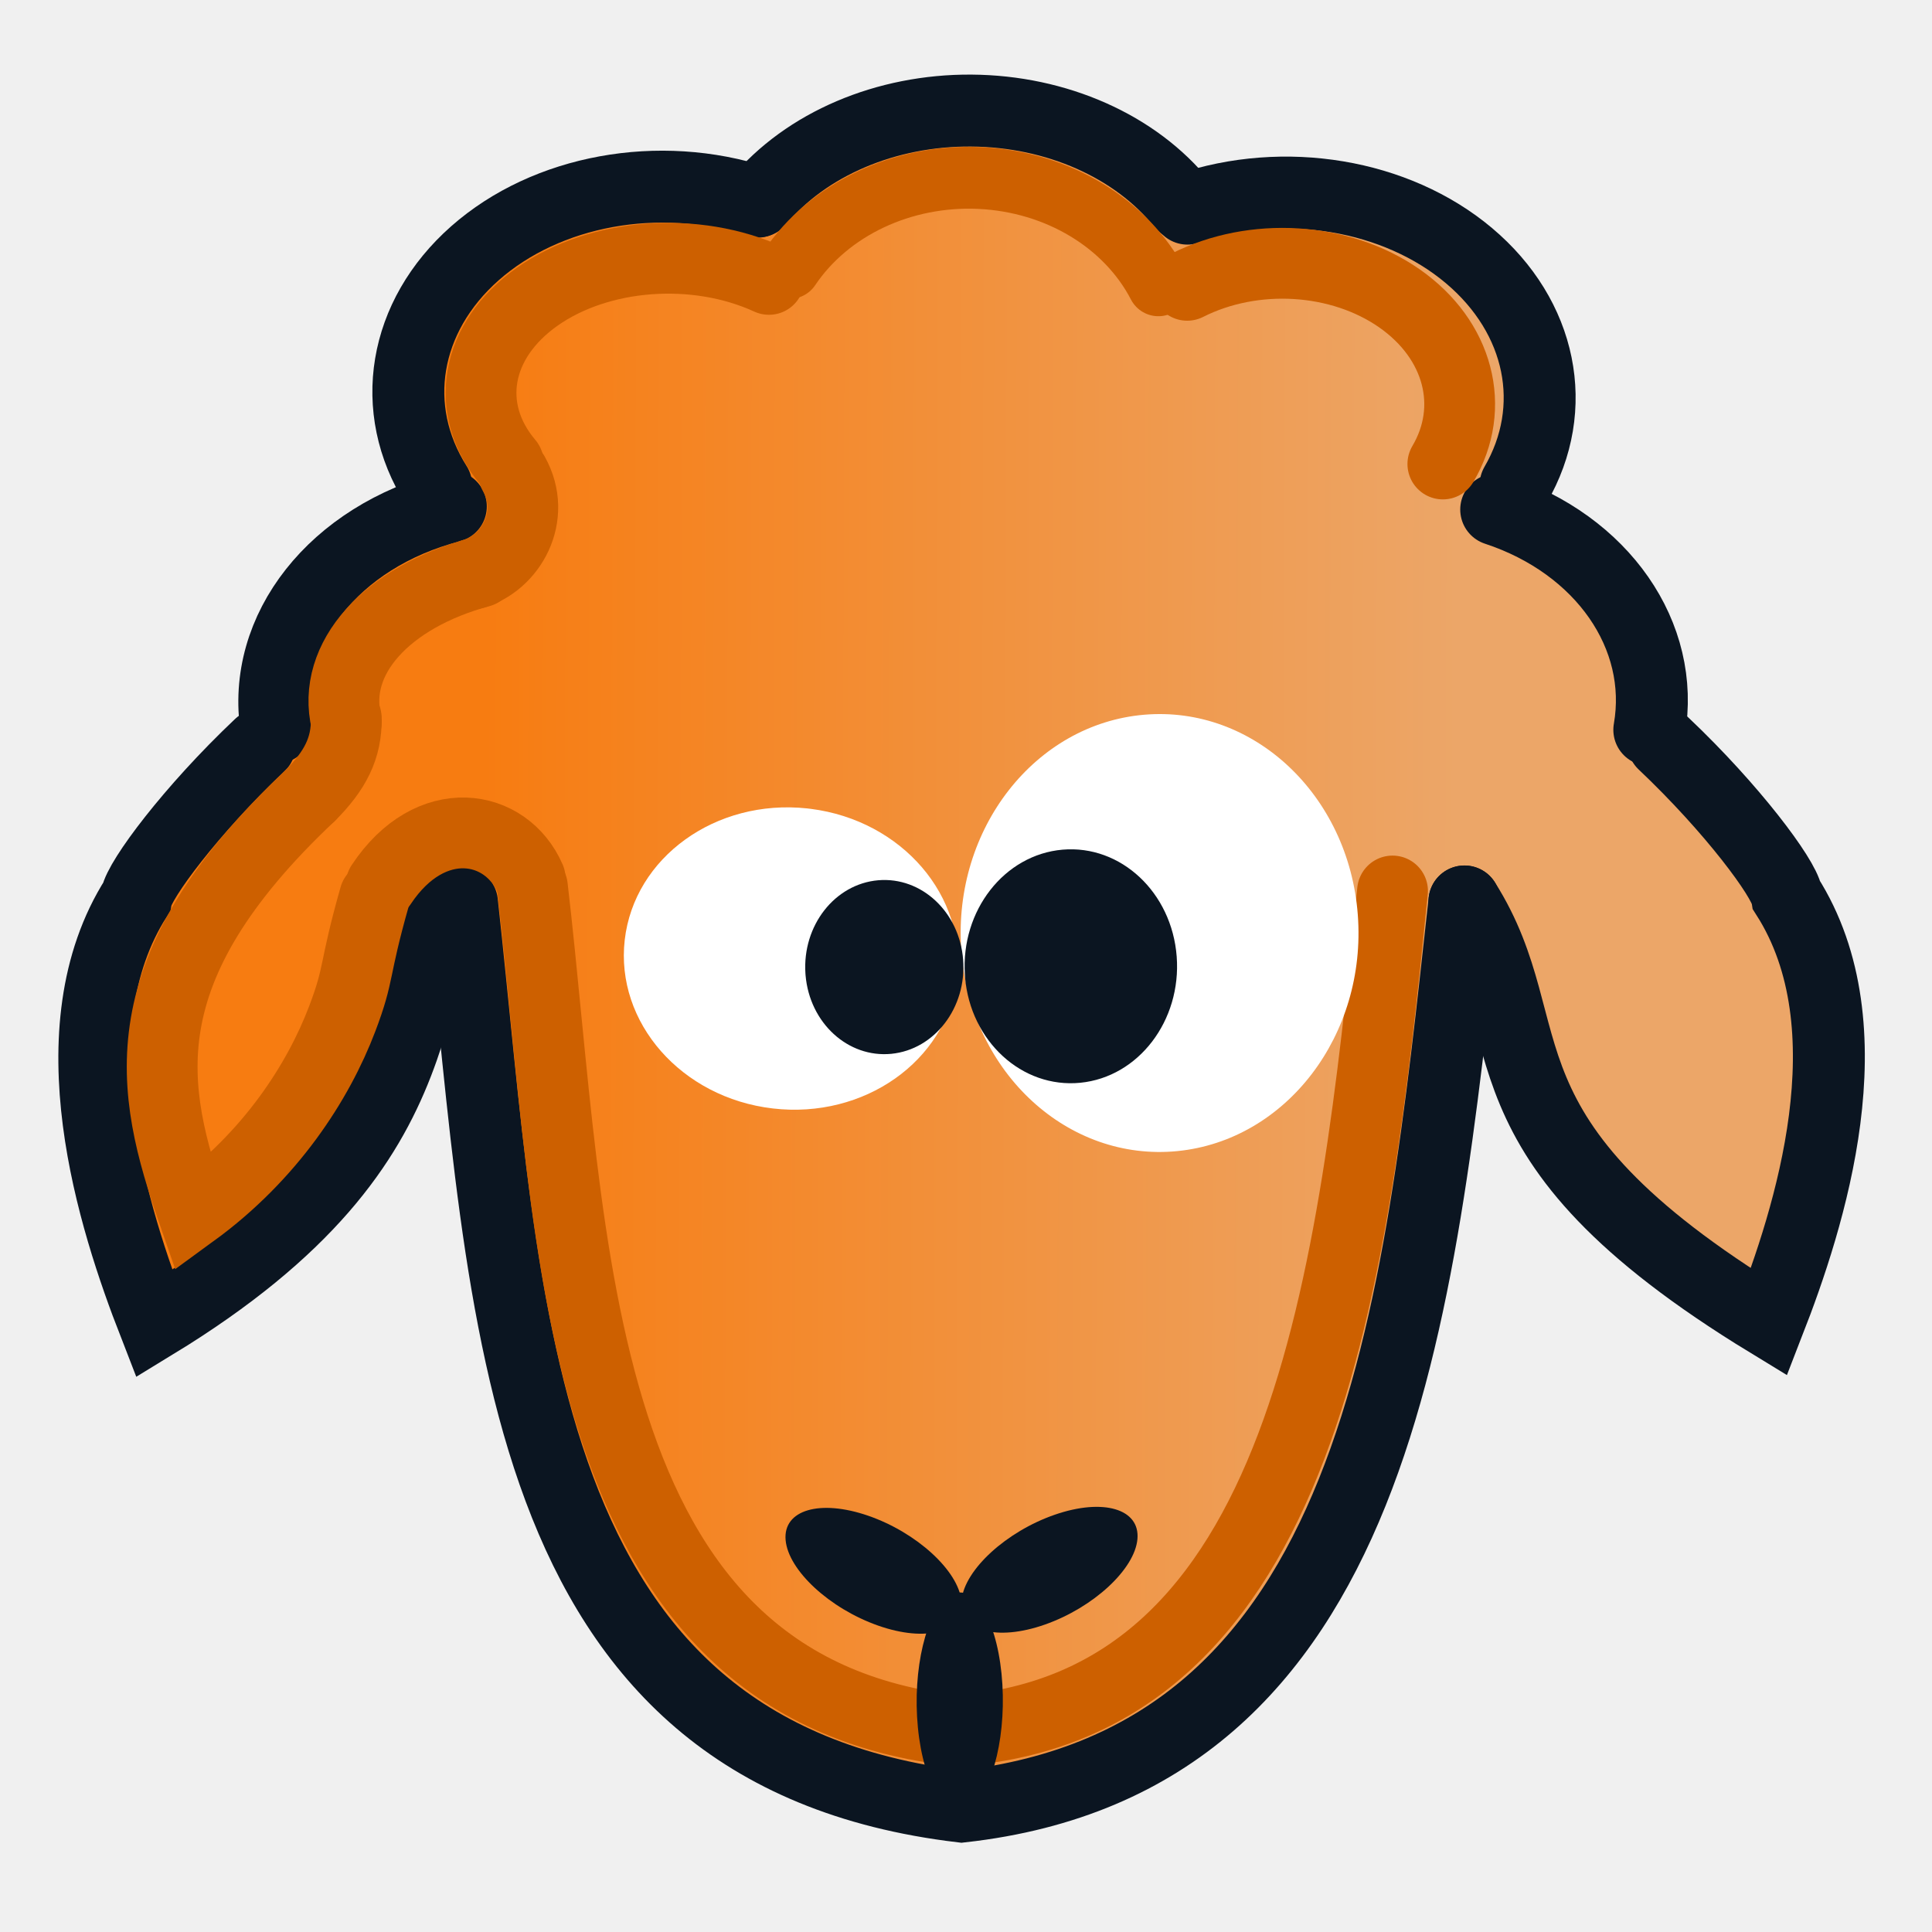
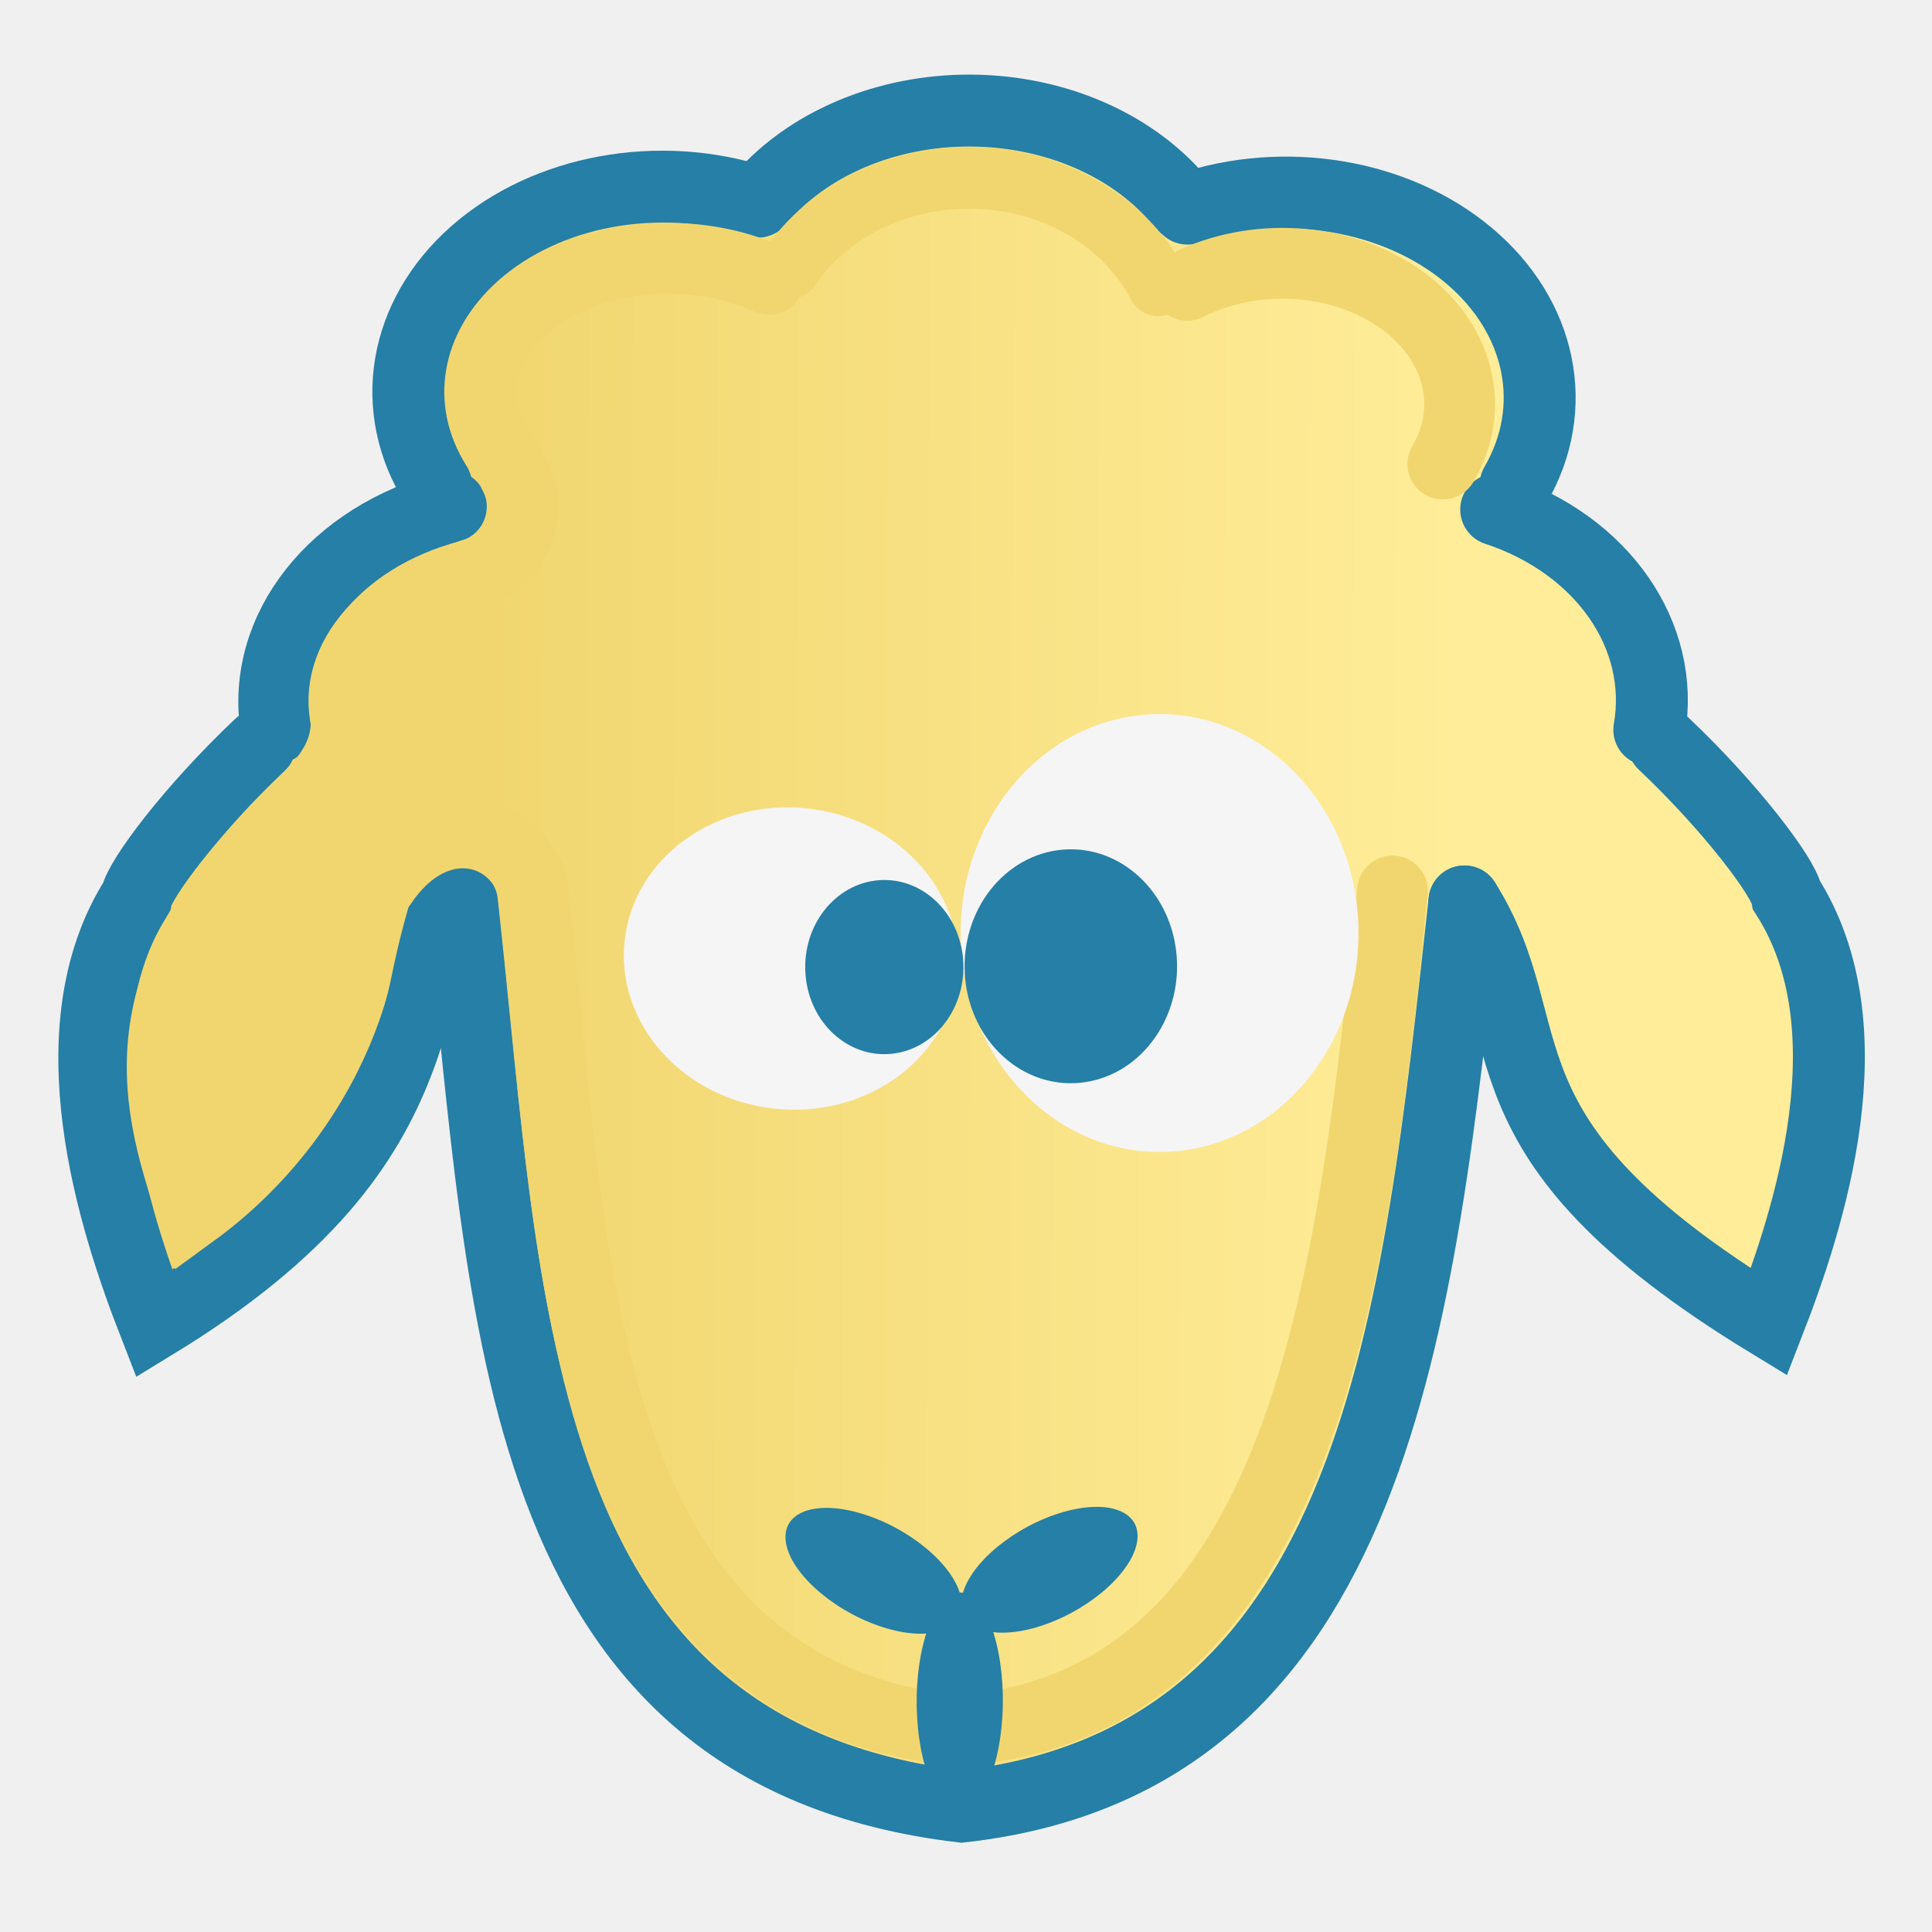
<svg xmlns="http://www.w3.org/2000/svg" xmlns:ns1="http://www.openswatchbook.org/uri/2009/osb" xmlns:xlink="http://www.w3.org/1999/xlink" width="64px" height="64px" id="svg2985" version="1.1">
  <defs id="defs2987">
    <linearGradient id="linearGradient3797">
-       <stop id="stop4161" offset="0" style="stop-color:#f77c11;stop-opacity:1" />
-       <stop id="stop4163" offset="1" style="stop-color:#eca668;stop-opacity:1" />
+       <stop id="stop4161" offset="0" style="stop-color:#f1d66f;stop-opacity:1" />
+       <stop id="stop4163" offset="1" style="stop-color:#ffed99;stop-opacity:1" />
    </linearGradient>
    <linearGradient id="linearGradient4165">
-       <stop style="stop-color:#3465a4;stop-opacity:1;" offset="0" id="stop3799" />
-       <stop style="stop-color:#729fcf;stop-opacity:1;" offset="1" id="stop3801" />
+       <stop style="stop-color:#69a6bf;stop-opacity:1;" offset="0" id="stop3799" />
+       <stop style="stop-color:#69a6bf;stop-opacity:1;" offset="1" id="stop3801" />
    </linearGradient>
    <linearGradient id="linearGradient3789" ns1:paint="gradient">
-       <stop style="stop-color:#729fcf;stop-opacity:1;" offset="0" id="stop3791" />
-       <stop style="stop-color:#204a87;stop-opacity:1;" offset="1" id="stop3793" />
+       <stop style="stop-color:#69a6bf;stop-opacity:1;" offset="0" id="stop3791" />
+       <stop style="stop-color:#5f99b1;stop-opacity:1;" offset="1" id="stop3793" />
    </linearGradient>
    <linearGradient id="linearGradient3860">
-       <stop style="stop-color:#1e76e3;stop-opacity:1;" offset="0" id="stop3862" />
-       <stop style="stop-color:#ffffff;stop-opacity:1;" offset="1" id="stop3864" />
+       <stop style="stop-color:#69a6bf;stop-opacity:1;" offset="0" id="stop3862" />
+       <stop style="stop-color:#f5f5f5;stop-opacity:1;" offset="1" id="stop3864" />
    </linearGradient>
    <linearGradient xlink:href="#linearGradient3860-6" id="linearGradient3866-5" x1="31.125" y1="61.411" x2="30.114" y2="12.161" gradientUnits="userSpaceOnUse" />
    <linearGradient id="linearGradient3860-6">
-       <stop style="stop-color:#5a9ff5;stop-opacity:1;" offset="0" id="stop3862-4" />
-       <stop style="stop-color:#ffffff;stop-opacity:1;" offset="1" id="stop3864-4" />
+       <stop style="stop-color:#69a6bf;stop-opacity:1;" offset="0" id="stop3862-4" />
+       <stop style="stop-color:#f5f5f5;stop-opacity:1;" offset="1" id="stop3864-4" />
    </linearGradient>
    <linearGradient id="linearGradient3797-3">
-       <stop style="stop-color:#3465a4;stop-opacity:1" offset="0" id="stop3799-6" />
-       <stop style="stop-color:#ffffff;stop-opacity:1" offset="1" id="stop3801-7" />
+       <stop style="stop-color:#69a6bf;stop-opacity:1" offset="0" id="stop3799-6" />
+       <stop style="stop-color:#f5f5f5;stop-opacity:1" offset="1" id="stop3801-7" />
    </linearGradient>
    <linearGradient xlink:href="#linearGradient3797" id="linearGradient3823-5" x1="35.396" y1="9.966" x2="25.417" y2="51.052" gradientUnits="userSpaceOnUse" gradientTransform="translate(-2.000981,-1.984438)" />
    <linearGradient xlink:href="#linearGradient3797" id="linearGradient84-2" gradientUnits="userSpaceOnUse" gradientTransform="translate(-104.9746,10.03817)" x1="116.704" y1="-7.064" x2="121.009" y2="27.703" />
    <linearGradient id="linearGradient4739">
-       <stop id="stop4735" offset="0" style="stop-color:#204a87;stop-opacity:1;" />
-       <stop id="stop4737" offset="1" style="stop-color:#729fcf;stop-opacity:1" />
+       <stop id="stop4735" offset="0" style="stop-color:#5f99b1;stop-opacity:1;" />
+       <stop id="stop4737" offset="1" style="stop-color:#69a6bf;stop-opacity:1" />
    </linearGradient>
    <linearGradient gradientTransform="matrix(1,0,0,1.098114,0.1432147,-55.83987)" gradientUnits="userSpaceOnUse" y2="51.499" x2="44.398" y1="51.499" x1="18.145" id="linearGradient4687-1-6-6" xlink:href="#linearGradient4165" />
    <linearGradient gradientTransform="matrix(-1,0,0,1,57.20039,-43.58712)" gradientUnits="userSpaceOnUse" y2="36.248" x2="14.624" y1="36.248" x1="0.18" id="linearGradient4695-7-8-7-0" xlink:href="#linearGradient4165" />
    <linearGradient gradientTransform="matrix(1,0,0,1.098114,45.68684,-56.46541)" gradientUnits="userSpaceOnUse" y2="51.499" x2="44.398" y1="51.499" x1="18.145" id="linearGradient4687-1-6-6-8" xlink:href="#linearGradient4165" />
    <linearGradient gradientTransform="matrix(1.200273,0,0,1.200273,-6.036575,41.4241)" gradientUnits="userSpaceOnUse" y2="2.911" x2="44.096" y1="2.937" x1="26.112" id="linearGradient1065" xlink:href="#linearGradient4165" />
    <linearGradient gradientTransform="translate(-86.02008,-13.68775)" gradientUnits="userSpaceOnUse" y2="46" x2="128" y1="46" x1="108" id="linearGradient4655" xlink:href="#linearGradient4165" />
    <linearGradient y2="31.812" x2="45.765" y1="31.725" x1="18.702" gradientUnits="userSpaceOnUse" id="linearGradient4743" xlink:href="#linearGradient3797" />
    <linearGradient gradientTransform="translate(78.9224,4.639691)" y2="23.737" x2="26.592" y1="44.082" x1="39.971" gradientUnits="userSpaceOnUse" id="linearGradient995" xlink:href="#linearGradient4739" />
  </defs>
  <g id="layer1">
    <g transform="matrix(1.016199,0,0,1.016199,-87.65345,1.406572)" id="g4675">
      <g transform="translate(27.10076,23.157)" id="g1045" />
      <g transform="matrix(1.060994,0,0,1.060994,-1.94566,-1.98883)" id="g1020">
        <path id="path4647" d="m 46.863,19.417 c 1.664,-7.416 -2.468,-8.904 -8.583,-8.366 -4.116,-2.664 -8.272,-3.771 -12.555,0.024 -9.093,-1.41 -9.657,2.767 -7.924,8.256 -2.734,1.389 -5.868,2.528 -4.076,6.744 -7.68,2.334 -5.78,8.943 -4.12,15.266 5.562,0.009 4.405,-7.13 8.506,-11.001 0.596,13.168 3.405,23.709 13.89,25.133 9.577,-1.496 14.318,-9.769 13.98,-25.162 3.713,4.605 2.371,10.615 9.21,10.704 -0.522,-5.95 3.024,-12.794 -3.915,-15.178 1.684,-4.071 -1.666,-5.112 -4.413,-6.422 z" style="fill:url(#linearGradient4743);fill-opacity:1;fill-rule:evenodd;stroke:none;stroke-width:1px;stroke-linecap:butt;stroke-linejoin:miter;stroke-opacity:1;" transform="matrix(1.105163,0,0,1.105163,77.3096,-5.23371)" />
-         <path id="path827-3-6-6-9" d="m 91.113,23.462 c -2.122,2.008 -3.693,4.127 -3.791,4.68 -2.589,4.058 -0.695,9.908 0.547,13.098 9.409,-5.737 7.24,-10.675 9.812,-14.731" style="fill:none;fill-opacity:1;stroke:#0b1521;stroke-width:2.21;stroke-linecap:round;stroke-linejoin:miter;stroke-miterlimit:4;stroke-dasharray:none;stroke-opacity:1" />
-         <path id="path821-9-0-6-4-8" d="m 97.325,28.298 c 1.398,12.664 1.467,26.127 15.35,27.777 12.816,-1.433 14.041,-15.042 15.45,-27.808" style="fill:none;fill-opacity:1;stroke:#0b1521;stroke-width:2.21;stroke-linecap:round;stroke-linejoin:miter;stroke-miterlimit:4;stroke-dasharray:none;stroke-opacity:1" />
-         <path d="m 91.621,22.926 a 7.797,6.302 0 0 1 5.362,-6.795" id="path4669-3-1" style="opacity:1;fill:none;fill-opacity:1;fill-rule:nonzero;stroke:#0b1521;stroke-width:2.21;stroke-linecap:round;stroke-miterlimit:4;stroke-dasharray:none" />
-         <path d="M 96.532,15.476 A 7.797,6.302 0 0 1 97.725,8.35 7.797,6.302 0 0 1 106.403,6.766" id="path4669-1-6-3" style="opacity:1;fill:none;fill-opacity:1;fill-rule:nonzero;stroke:#0b1521;stroke-width:2.21;stroke-linecap:round;stroke-miterlimit:4;stroke-dasharray:none" />
-         <path transform="scale(-1,1)" d="m -119.454,6.845 a 7.797,6.302 0 0 1 6.48,-2.878 7.797,6.302 0 0 1 6.539,2.789" id="path4669-1-2-3-1-9" style="opacity:1;fill:none;fill-opacity:1;fill-rule:nonzero;stroke:#0b1521;stroke-width:2.21;stroke-linecap:round;stroke-miterlimit:4;stroke-dasharray:none" />
-         <path transform="scale(-1,1)" d="m -129.697,15.467 a 7.797,6.302 0 0 1 1.433,-7.043 7.797,6.302 0 0 1 8.649,-1.444" id="path4669-1-5-5-6" style="opacity:1;fill:none;fill-opacity:1;fill-rule:nonzero;stroke:#0b1521;stroke-width:2.21;stroke-linecap:round;stroke-miterlimit:4;stroke-dasharray:none" />
-         <path transform="scale(-1,1)" d="m -133.805,22.993 a 7.562,6.302 0 0 1 4.704,-6.768" id="path4669-2-4-9" style="opacity:1;fill:none;fill-opacity:1;fill-rule:nonzero;stroke:#0b1521;stroke-width:2.21;stroke-linecap:round;stroke-miterlimit:4;stroke-dasharray:none" />
-         <path d="m 93.773,22.745 a 6.962,4.324 0 0 1 4.117,-4.603" id="path4669-3-1-4" style="opacity:1;fill:none;fill-opacity:1;fill-rule:nonzero;stroke:#cd6000;stroke-width:2.175;stroke-linecap:round;stroke-miterlimit:4;stroke-dasharray:none;stroke-opacity:1" />
-         <path d="M 98.749,14.789 A 5.752,4.135 0 0 1 99.639,9.685 5.752,4.135 0 0 1 106.757,9.154" id="path4669-1-6-3-9" style="opacity:1;fill:none;fill-opacity:1;fill-rule:nonzero;stroke:#cd6000;stroke-width:2.175;stroke-linecap:round;stroke-miterlimit:4;stroke-dasharray:none;stroke-opacity:1" />
-         <path transform="scale(-1,1)" d="m -118.722,9.336 a 6.407,5.662 0 0 1 5.484,-3.296 6.407,5.662 0 0 1 5.849,2.763" id="path4669-1-2-3-1-9-0" style="opacity:1;fill:none;fill-opacity:1;fill-rule:nonzero;stroke:#cd6000;stroke-width:1.899;stroke-linecap:round;stroke-miterlimit:4;stroke-dasharray:none;stroke-opacity:1" />
-         <path transform="scale(-1,1)" d="m -127.462,14.826 a 5.448,4.328 0 0 1 1.332,-5.088 5.448,4.328 0 0 1 6.523,-0.402" id="path4669-1-5-5-6-1" style="opacity:1;fill:none;fill-opacity:1;fill-rule:nonzero;stroke:#cd6000;stroke-width:2.175;stroke-linecap:round;stroke-miterlimit:4;stroke-dasharray:none;stroke-opacity:1" />
-         <path id="path821-9-0-6-4-8-28" d="m 99.489,27.818 c 1.275,10.879 1.045,24.653 13.083,25.933 10.7,-0.813 12.141,-13.909 13.344,-25.806" style="fill:none;fill-opacity:1;stroke:#cd6000;stroke-width:2.175;stroke-linecap:round;stroke-linejoin:miter;stroke-miterlimit:4;stroke-dasharray:none;stroke-opacity:1" />
-         <path id="path866" d="m 94.843,27.749 c 1.513,-2.287 3.839,-1.884 4.577,-0.187" style="fill:none;fill-rule:evenodd;stroke:#cd6000;stroke-width:2.175;stroke-linecap:round;stroke-linejoin:miter;stroke-miterlimit:4;stroke-dasharray:none;stroke-dashoffset:0;stroke-opacity:1" />
-         <path id="path868" d="m 92.663,25.012 c 0.753,-0.753 1.13,-1.452 1.106,-2.387" style="fill:none;fill-rule:evenodd;stroke:#cd6000;stroke-width:2.175;stroke-linecap:round;stroke-linejoin:miter;stroke-miterlimit:4;stroke-dasharray:none;stroke-opacity:1" />
-         <path id="path868-7" d="m 97.665,18.204 c 1.156,-0.327 1.984,-1.77 1.254,-3.074" style="fill:none;fill-rule:evenodd;stroke:#cd6000;stroke-width:2.175;stroke-linecap:round;stroke-linejoin:miter;stroke-miterlimit:4;stroke-dasharray:none;stroke-opacity:1" />
+         <path id="path827-3-6-6-9" d="m 91.113,23.462 c -2.122,2.008 -3.693,4.127 -3.791,4.68 -2.589,4.058 -0.695,9.908 0.547,13.098 9.409,-5.737 7.24,-10.675 9.812,-14.731" style="fill:none;fill-opacity:1;stroke:#257fa6;stroke-width:2.21;stroke-linecap:round;stroke-linejoin:miter;stroke-miterlimit:4;stroke-dasharray:none;stroke-opacity:1" />
+         <path id="path821-9-0-6-4-8" d="m 97.325,28.298 c 1.398,12.664 1.467,26.127 15.35,27.777 12.816,-1.433 14.041,-15.042 15.45,-27.808" style="fill:none;fill-opacity:1;stroke:#257fa6;stroke-width:2.21;stroke-linecap:round;stroke-linejoin:miter;stroke-miterlimit:4;stroke-dasharray:none;stroke-opacity:1" />
+         <path d="m 91.621,22.926 a 7.797,6.302 0 0 1 5.362,-6.795" id="path4669-3-1" style="opacity:1;fill:none;fill-opacity:1;fill-rule:nonzero;stroke:#257fa6;stroke-width:2.21;stroke-linecap:round;stroke-miterlimit:4;stroke-dasharray:none" />
+         <path d="M 96.532,15.476 A 7.797,6.302 0 0 1 97.725,8.35 7.797,6.302 0 0 1 106.403,6.766" id="path4669-1-6-3" style="opacity:1;fill:none;fill-opacity:1;fill-rule:nonzero;stroke:#257fa6;stroke-width:2.21;stroke-linecap:round;stroke-miterlimit:4;stroke-dasharray:none" />
+         <path transform="scale(-1,1)" d="m -119.454,6.845 a 7.797,6.302 0 0 1 6.48,-2.878 7.797,6.302 0 0 1 6.539,2.789" id="path4669-1-2-3-1-9" style="opacity:1;fill:none;fill-opacity:1;fill-rule:nonzero;stroke:#257fa6;stroke-width:2.21;stroke-linecap:round;stroke-miterlimit:4;stroke-dasharray:none" />
+         <path transform="scale(-1,1)" d="m -129.697,15.467 a 7.797,6.302 0 0 1 1.433,-7.043 7.797,6.302 0 0 1 8.649,-1.444" id="path4669-1-5-5-6" style="opacity:1;fill:none;fill-opacity:1;fill-rule:nonzero;stroke:#257fa6;stroke-width:2.21;stroke-linecap:round;stroke-miterlimit:4;stroke-dasharray:none" />
+         <path transform="scale(-1,1)" d="m -133.805,22.993 a 7.562,6.302 0 0 1 4.704,-6.768" id="path4669-2-4-9" style="opacity:1;fill:none;fill-opacity:1;fill-rule:nonzero;stroke:#257fa6;stroke-width:2.21;stroke-linecap:round;stroke-miterlimit:4;stroke-dasharray:none" />
+         <path d="m 93.773,22.745 a 6.962,4.324 0 0 1 4.117,-4.603" id="path4669-3-1-4" style="opacity:1;fill:none;fill-opacity:1;fill-rule:nonzero;stroke:#f1d66f;stroke-width:2.175;stroke-linecap:round;stroke-miterlimit:4;stroke-dasharray:none;stroke-opacity:1" />
+         <path d="M 98.749,14.789 A 5.752,4.135 0 0 1 99.639,9.685 5.752,4.135 0 0 1 106.757,9.154" id="path4669-1-6-3-9" style="opacity:1;fill:none;fill-opacity:1;fill-rule:nonzero;stroke:#f1d66f;stroke-width:2.175;stroke-linecap:round;stroke-miterlimit:4;stroke-dasharray:none;stroke-opacity:1" />
+         <path transform="scale(-1,1)" d="m -118.722,9.336 a 6.407,5.662 0 0 1 5.484,-3.296 6.407,5.662 0 0 1 5.849,2.763" id="path4669-1-2-3-1-9-0" style="opacity:1;fill:none;fill-opacity:1;fill-rule:nonzero;stroke:#f1d66f;stroke-width:1.899;stroke-linecap:round;stroke-miterlimit:4;stroke-dasharray:none;stroke-opacity:1" />
+         <path transform="scale(-1,1)" d="m -127.462,14.826 a 5.448,4.328 0 0 1 1.332,-5.088 5.448,4.328 0 0 1 6.523,-0.402" id="path4669-1-5-5-6-1" style="opacity:1;fill:none;fill-opacity:1;fill-rule:nonzero;stroke:#f1d66f;stroke-width:2.175;stroke-linecap:round;stroke-miterlimit:4;stroke-dasharray:none;stroke-opacity:1" />
+         <path id="path821-9-0-6-4-8-28" d="m 99.489,27.818 c 1.275,10.879 1.045,24.653 13.083,25.933 10.7,-0.813 12.141,-13.909 13.344,-25.806" style="fill:none;fill-opacity:1;stroke:#f1d66f;stroke-width:2.175;stroke-linecap:round;stroke-linejoin:miter;stroke-miterlimit:4;stroke-dasharray:none;stroke-opacity:1" />
+         <path id="path866" d="m 94.843,27.749 c 1.513,-2.287 3.839,-1.884 4.577,-0.187" style="fill:none;fill-rule:evenodd;stroke:#f1d66f;stroke-width:2.175;stroke-linecap:round;stroke-linejoin:miter;stroke-miterlimit:4;stroke-dasharray:none;stroke-dashoffset:0;stroke-opacity:1" />
+         <path id="path868" d="m 92.663,25.012 c 0.753,-0.753 1.13,-1.452 1.106,-2.387" style="fill:none;fill-rule:evenodd;stroke:#f1d66f;stroke-width:2.175;stroke-linecap:round;stroke-linejoin:miter;stroke-miterlimit:4;stroke-dasharray:none;stroke-opacity:1" />
+         <path id="path868-7" d="m 97.665,18.204 c 1.156,-0.327 1.984,-1.77 1.254,-3.074" style="fill:none;fill-rule:evenodd;stroke:#f1d66f;stroke-width:2.175;stroke-linecap:round;stroke-linejoin:miter;stroke-miterlimit:4;stroke-dasharray:none;stroke-opacity:1" />
        <g transform="matrix(0.6619134,0,0,0.7625186,103.8486,4.8916)" id="g4583-1-6-1">
-           <path style="opacity:1;fill:#0b1521;fill-opacity:1;fill-rule:nonzero;stroke:none;stroke-width:1.89;stroke-miterlimit:4;stroke-dasharray:none" id="path4557-8-0-0" d="m -48.633,35.775 a 2,4.375 0 0 1 -2.42,-3.174 2,4.375 0 0 1 1.44,-5.309 2,4.375 0 0 1 2.434,3.124 2,4.375 0 0 1 -1.417,5.338" transform="rotate(-66.42059)" />
-           <path style="opacity:1;fill:#0b1521;fill-opacity:1;fill-rule:nonzero;stroke:none;stroke-width:1.89;stroke-miterlimit:4;stroke-dasharray:none" id="path4557-4-5-6-1" d="m -59.261,11.32 a 2,4.375 0 0 1 -2.42,-3.174 2,4.375 0 0 1 1.44,-5.309 2,4.375 0 0 1 2.434,3.124 2,4.375 0 0 1 -1.417,5.338" transform="matrix(-0.4000197,-0.9165065,-0.9165065,0.4000197,0,0)" />
-           <path style="opacity:1;fill:#0b1521;fill-opacity:1;fill-rule:nonzero;stroke:none;stroke-width:1.89;stroke-miterlimit:4;stroke-dasharray:none" id="path4557-3-1-2-9" d="m 13.954,67.074 a 2,4.375 0 0 1 -2.42,-3.174 2,4.375 0 0 1 1.44,-5.309 2,4.375 0 0 1 2.434,3.124 2,4.375 0 0 1 -1.417,5.338" transform="rotate(0.2033849)" />
+           <path style="opacity:1;fill:#257fa6;fill-opacity:1;fill-rule:nonzero;stroke:none;stroke-width:1.89;stroke-miterlimit:4;stroke-dasharray:none" id="path4557-8-0-0" d="m -48.633,35.775 a 2,4.375 0 0 1 -2.42,-3.174 2,4.375 0 0 1 1.44,-5.309 2,4.375 0 0 1 2.434,3.124 2,4.375 0 0 1 -1.417,5.338" transform="rotate(-66.42059)" />
+           <path style="opacity:1;fill:#257fa6;fill-opacity:1;fill-rule:nonzero;stroke:none;stroke-width:1.89;stroke-miterlimit:4;stroke-dasharray:none" id="path4557-4-5-6-1" d="m -59.261,11.32 a 2,4.375 0 0 1 -2.42,-3.174 2,4.375 0 0 1 1.44,-5.309 2,4.375 0 0 1 2.434,3.124 2,4.375 0 0 1 -1.417,5.338" transform="matrix(-0.4000197,-0.9165065,-0.9165065,0.4000197,0,0)" />
+           <path style="opacity:1;fill:#257fa6;fill-opacity:1;fill-rule:nonzero;stroke:none;stroke-width:1.89;stroke-miterlimit:4;stroke-dasharray:none" id="path4557-3-1-2-9" d="m 13.954,67.074 a 2,4.375 0 0 1 -2.42,-3.174 2,4.375 0 0 1 1.44,-5.309 2,4.375 0 0 1 2.434,3.124 2,4.375 0 0 1 -1.417,5.338" transform="rotate(0.2033849)" />
        </g>
-         <path style="fill:none;fill-opacity:1;stroke:#cd6000;stroke-width:2.175;stroke-linecap:round;stroke-linejoin:miter;stroke-miterlimit:4;stroke-dasharray:none;stroke-opacity:1" d="m 92.663,25.012 c -5.719,5.385 -4.914,9.033 -3.603,12.808 2.383,-1.736 3.848,-4.004 4.587,-5.952 0.547,-1.44 0.336,-1.425 0.996,-3.75" id="path827-3-6-6-9-5-6" />
+         <path style="fill:none;fill-opacity:1;stroke:#f1d66f;stroke-width:2.175;stroke-linecap:round;stroke-linejoin:miter;stroke-miterlimit:4;stroke-dasharray:none;stroke-opacity:1" d="m 92.663,25.012 c -5.719,5.385 -4.914,9.033 -3.603,12.808 2.383,-1.736 3.848,-4.004 4.587,-5.952 0.547,-1.44 0.336,-1.425 0.996,-3.75" id="path827-3-6-6-9-5-6" />
        <g transform="matrix(1.442655,0,0,1.533659,66.48042,35.2114)" id="g1071">
-           <path style="opacity:1;fill:#ffffff;fill-opacity:1;fill-rule:nonzero;stroke:none;stroke-width:2.807;stroke-miterlimit:4;stroke-dasharray:none" id="path5083-1" d="m 32.012,-3.58 a 4.236,4.386 0 0 1 3.897,-4.689 4.236,4.386 0 0 1 4.55,4.008 4.236,4.386 0 0 1 -3.845,4.734 4.236,4.386 0 0 1 -4.593,-3.955" />
-           <path style="opacity:1;fill:#0b1521;fill-opacity:1;fill-rule:nonzero;stroke:none;stroke-width:1.499;stroke-miterlimit:4;stroke-dasharray:none" id="path5083-8-6" d="m 32.091,-3.062 a 2.263,2.343 0 0 1 2.081,-2.504 2.263,2.343 0 0 1 2.43,2.141 2.263,2.343 0 0 1 -2.054,2.529 2.263,2.343 0 0 1 -2.454,-2.113" />
-           <path style="opacity:1;fill:#ffffff;fill-opacity:1;fill-rule:nonzero;stroke:none;stroke-width:2.137;stroke-miterlimit:4;stroke-dasharray:none" id="path5083-0-4" d="M -7.501,28.529 A 3.027,3.558 0 0 1 -4.717,24.725 a 3.027,3.558 0 0 1 3.251,3.252 3.027,3.558 0 0 1 -2.747,3.84 3.027,3.558 0 0 1 -3.282,-3.208" transform="matrix(-0.02973672,0.9995578,0.9992492,0.03874253,0,0)" />
-           <path style="opacity:1;fill:#0b1521;fill-opacity:1;fill-rule:nonzero;stroke:none;stroke-width:1.116;stroke-miterlimit:4;stroke-dasharray:none" id="path5083-8-1-8" d="m 28.695,-3.088 a 1.685,1.744 0 0 1 1.55,-1.865 1.685,1.744 0 0 1 1.809,1.594 1.685,1.744 0 0 1 -1.529,1.883 1.685,1.744 0 0 1 -1.827,-1.573" />
+           <path style="opacity:1;fill:#f5f5f5;fill-opacity:1;fill-rule:nonzero;stroke:none;stroke-width:2.807;stroke-miterlimit:4;stroke-dasharray:none" id="path5083-1" d="m 32.012,-3.58 a 4.236,4.386 0 0 1 3.897,-4.689 4.236,4.386 0 0 1 4.55,4.008 4.236,4.386 0 0 1 -3.845,4.734 4.236,4.386 0 0 1 -4.593,-3.955" />
+           <path style="opacity:1;fill:#257fa6;fill-opacity:1;fill-rule:nonzero;stroke:none;stroke-width:1.499;stroke-miterlimit:4;stroke-dasharray:none" id="path5083-8-6" d="m 32.091,-3.062 a 2.263,2.343 0 0 1 2.081,-2.504 2.263,2.343 0 0 1 2.43,2.141 2.263,2.343 0 0 1 -2.054,2.529 2.263,2.343 0 0 1 -2.454,-2.113" />
+           <path style="opacity:1;fill:#f5f5f5;fill-opacity:1;fill-rule:nonzero;stroke:none;stroke-width:2.137;stroke-miterlimit:4;stroke-dasharray:none" id="path5083-0-4" d="M -7.501,28.529 A 3.027,3.558 0 0 1 -4.717,24.725 a 3.027,3.558 0 0 1 3.251,3.252 3.027,3.558 0 0 1 -2.747,3.84 3.027,3.558 0 0 1 -3.282,-3.208" transform="matrix(-0.02973672,0.9995578,0.9992492,0.03874253,0,0)" />
+           <path style="opacity:1;fill:#257fa6;fill-opacity:1;fill-rule:nonzero;stroke:none;stroke-width:1.116;stroke-miterlimit:4;stroke-dasharray:none" id="path5083-8-1-8" d="m 28.695,-3.088 a 1.685,1.744 0 0 1 1.55,-1.865 1.685,1.744 0 0 1 1.809,1.594 1.685,1.744 0 0 1 -1.529,1.883 1.685,1.744 0 0 1 -1.827,-1.573" />
        </g>
-         <path id="path827-3-6-6-9-1" d="m 134.238,23.41 c 2.122,2.008 3.693,4.127 3.791,4.68 2.589,4.058 0.695,9.908 -0.547,13.098 -9.409,-5.737 -6.785,-8.866 -9.357,-12.922" style="fill:none;fill-opacity:1;stroke:#0b1521;stroke-width:2.21;stroke-linecap:round;stroke-linejoin:miter;stroke-miterlimit:4;stroke-dasharray:none;stroke-opacity:1" />
+         <path id="path827-3-6-6-9-1" d="m 134.238,23.41 c 2.122,2.008 3.693,4.127 3.791,4.68 2.589,4.058 0.695,9.908 -0.547,13.098 -9.409,-5.737 -6.785,-8.866 -9.357,-12.922" style="fill:none;fill-opacity:1;stroke:#257fa6;stroke-width:2.21;stroke-linecap:round;stroke-linejoin:miter;stroke-miterlimit:4;stroke-dasharray:none;stroke-opacity:1" />
      </g>
    </g>
  </g>
</svg>
